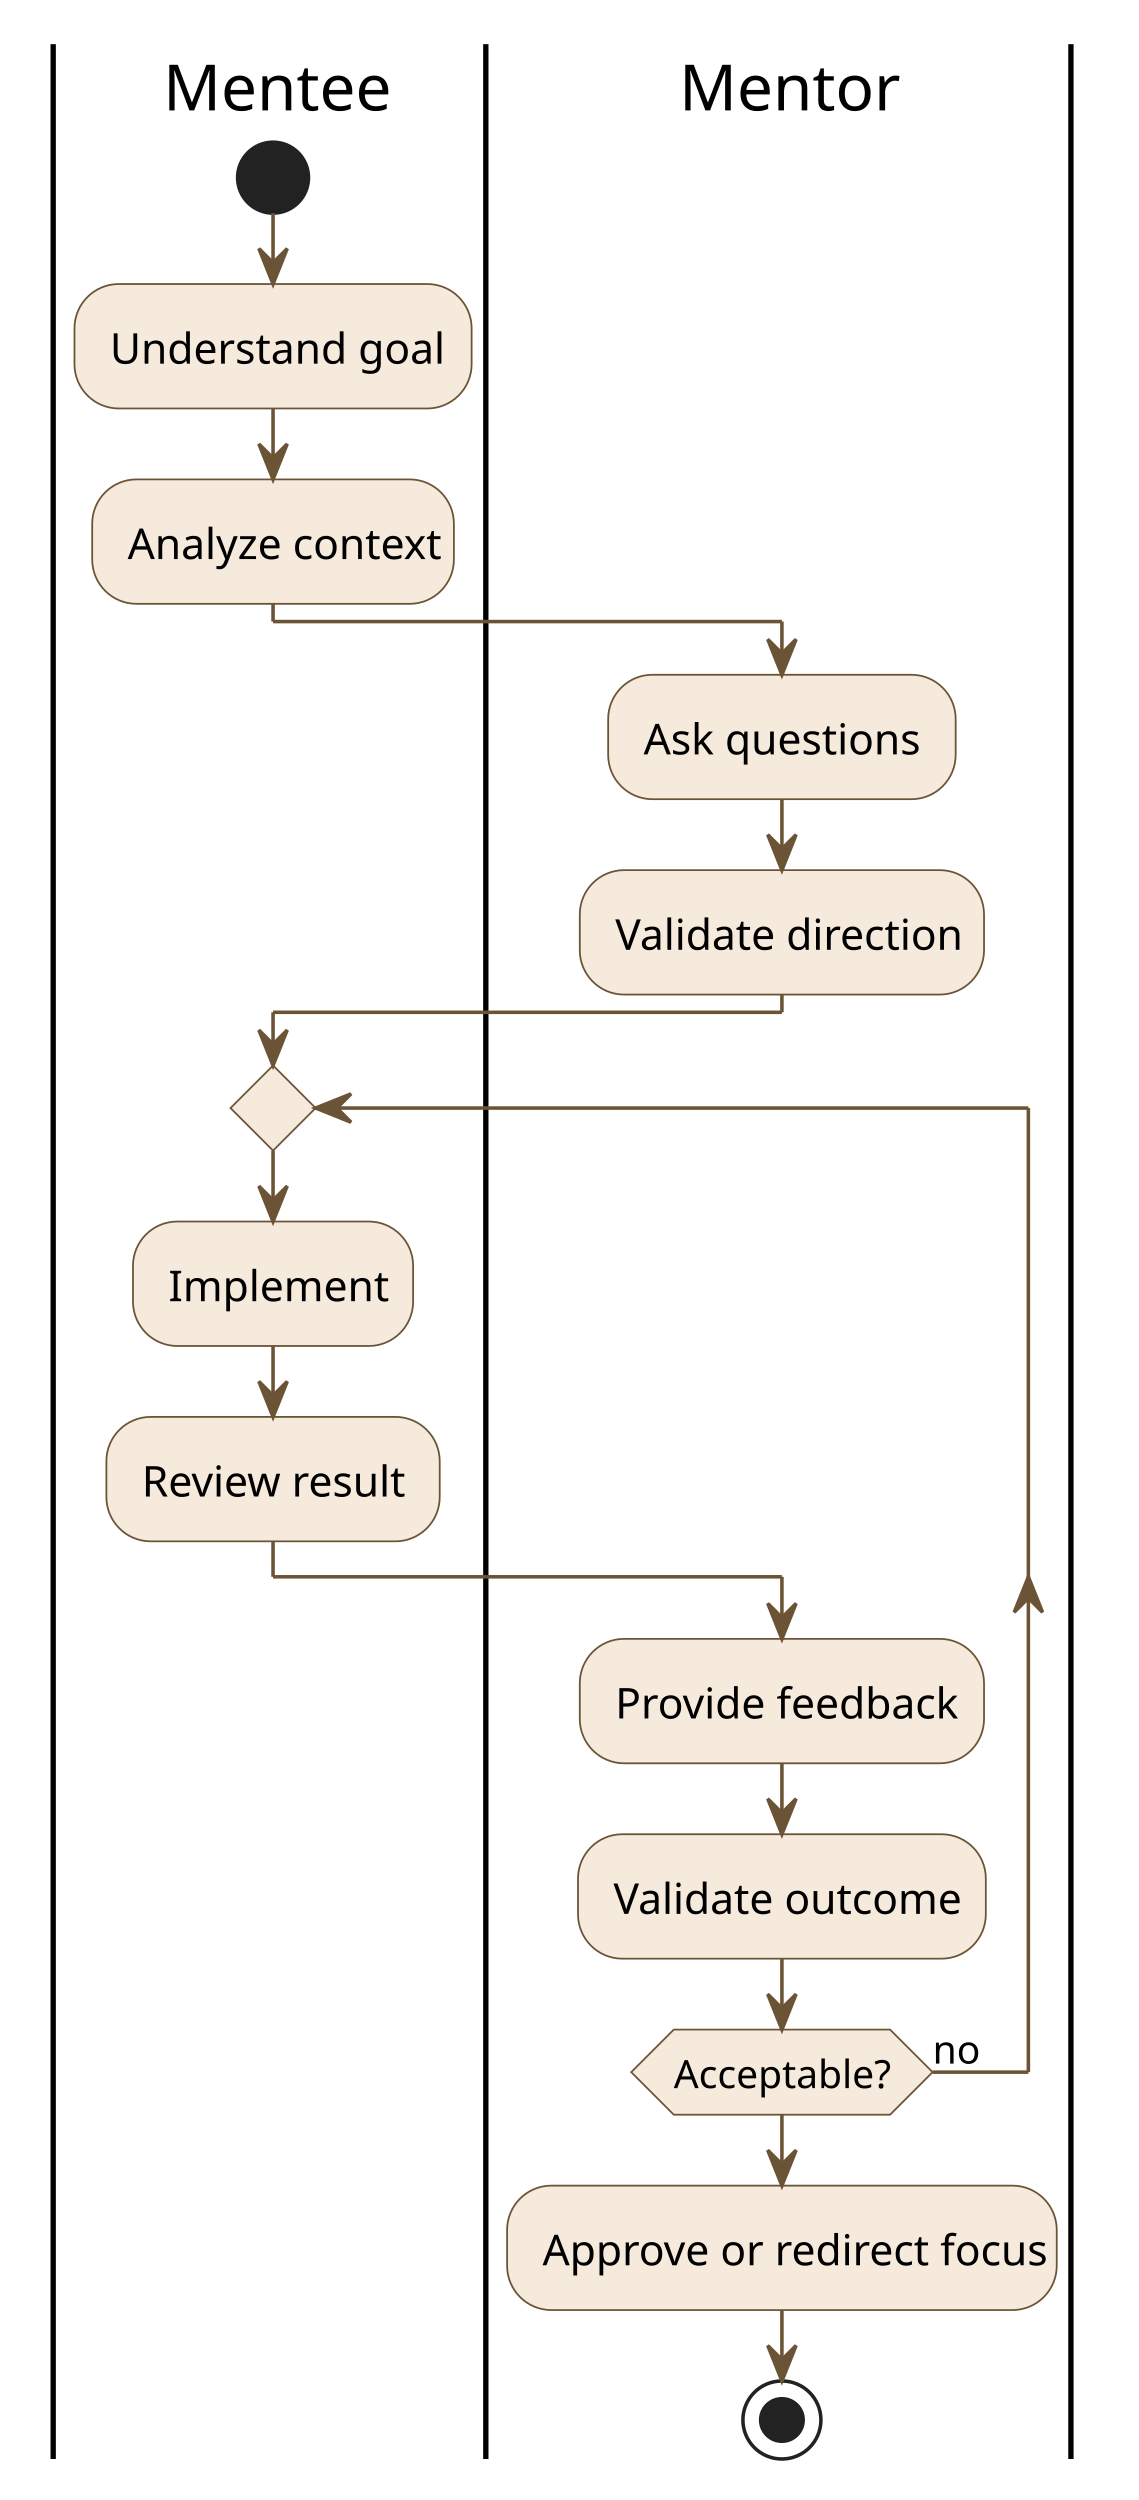
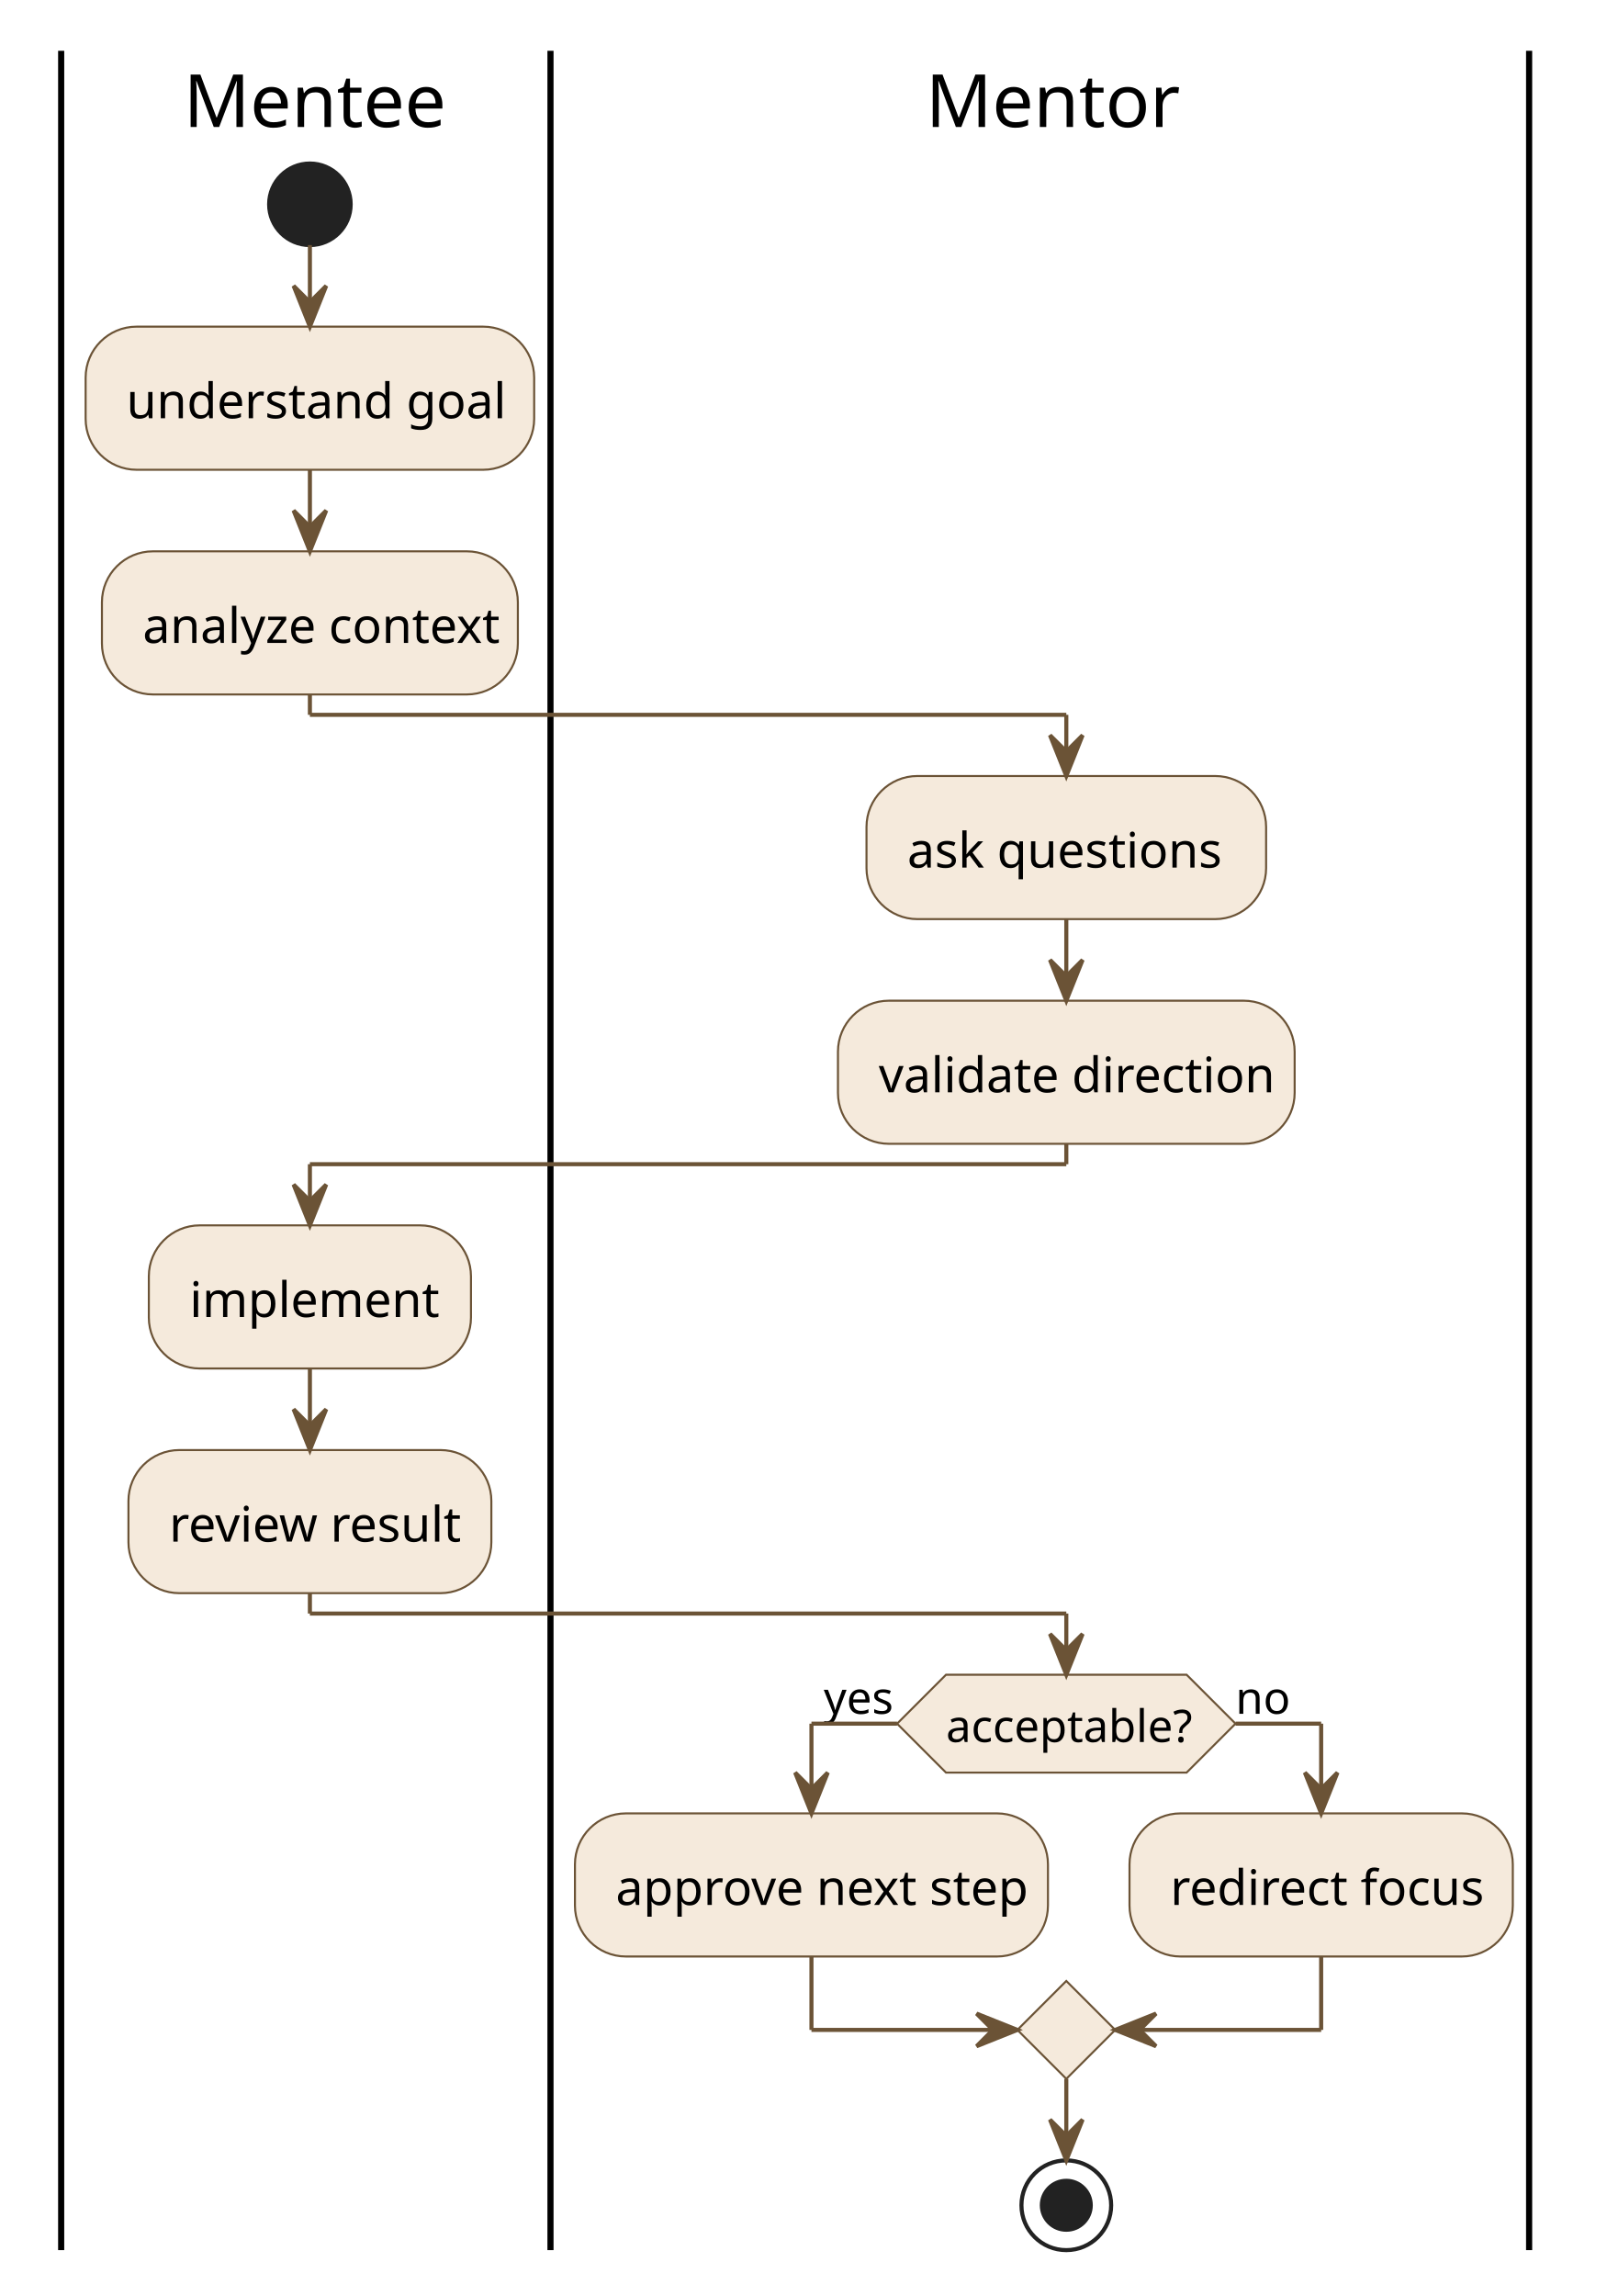
- <svg xmlns="http://www.w3.org/2000/svg" contentStyleType="text/css" height="705px" preserveAspectRatio="none" style="width:321px;height:705px;background:#FFFFFF;" version="1.1" viewBox="0 0 321 705" width="321px" zoomAndPan="magnify">
+ <svg xmlns="http://www.w3.org/2000/svg" contentStyleType="text/css" height="563px" preserveAspectRatio="none" style="width:394px;height:563px;background:#FFFFFF;" version="1.1" viewBox="0 0 394 563" width="394px" zoomAndPan="magnify">
  <defs />
  <g>
-     <rect fill="none" height="22.641" style="stroke:none;stroke-width:1.0;" width="288.5" x="15" y="12.455" />
-     <ellipse cx="77" cy="50.096" fill="#222222" rx="10" ry="10" style="stroke:#222222;stroke-width:1.0;" />
-     <rect fill="#F5EADC" height="35.094" rx="12.5" ry="12.5" style="stroke:#6B5336;stroke-width:0.5;" width="112" x="21" y="80.096" />
-     <text fill="#000000" font-family="sans-serif" font-size="12" lengthAdjust="spacing" textLength="92" x="31" y="102.553">Understand goal</text>
-     <rect fill="#F5EADC" height="35.094" rx="12.5" ry="12.5" style="stroke:#6B5336;stroke-width:0.5;" width="102" x="26" y="135.19" />
-     <text fill="#000000" font-family="sans-serif" font-size="12" lengthAdjust="spacing" textLength="82" x="36" y="157.647">Analyze context</text>
-     <rect fill="#F5EADC" height="35.094" rx="12.5" ry="12.5" style="stroke:#6B5336;stroke-width:0.5;" width="79" x="37.5" y="344.471" />
-     <text fill="#000000" font-family="sans-serif" font-size="12" lengthAdjust="spacing" textLength="59" x="47.5" y="366.928">Implement</text>
-     <rect fill="#F5EADC" height="35.094" rx="12.5" ry="12.5" style="stroke:#6B5336;stroke-width:0.5;" width="94" x="30" y="399.565" />
-     <text fill="#000000" font-family="sans-serif" font-size="12" lengthAdjust="spacing" textLength="74" x="40" y="422.022">Review result</text>
-     <polygon fill="#F5EADC" points="77,300.471,89,312.471,77,324.471,65,312.471,77,300.471" style="stroke:#6B5336;stroke-width:0.5;" />
-     <line style="stroke:#000000;stroke-width:1.5;" x1="15" x2="15" y1="12.455" y2="693.439" />
-     <rect fill="#F5EADC" height="35.094" rx="12.5" ry="12.5" style="stroke:#6B5336;stroke-width:0.5;" width="98" x="171.5" y="190.283" />
-     <text fill="#000000" font-family="sans-serif" font-size="12" lengthAdjust="spacing" textLength="78" x="181.5" y="212.74">Ask questions</text>
-     <rect fill="#F5EADC" height="35.094" rx="12.5" ry="12.5" style="stroke:#6B5336;stroke-width:0.5;" width="114" x="163.5" y="245.377" />
-     <text fill="#000000" font-family="sans-serif" font-size="12" lengthAdjust="spacing" textLength="94" x="173.5" y="267.834">Validate direction</text>
-     <rect fill="#F5EADC" height="35.094" rx="12.5" ry="12.5" style="stroke:#6B5336;stroke-width:0.5;" width="114" x="163.5" y="462.158" />
-     <text fill="#000000" font-family="sans-serif" font-size="12" lengthAdjust="spacing" textLength="94" x="173.5" y="484.615">Provide feedback</text>
-     <rect fill="#F5EADC" height="35.094" rx="12.5" ry="12.5" style="stroke:#6B5336;stroke-width:0.5;" width="115" x="163" y="517.252" />
-     <text fill="#000000" font-family="sans-serif" font-size="12" lengthAdjust="spacing" textLength="95" x="173" y="539.709">Validate outcome</text>
-     <polygon fill="#F5EADC" points="190,572.346,251,572.346,263,584.346,251,596.346,190,596.346,178,584.346,190,572.346" style="stroke:#6B5336;stroke-width:0.5;" />
-     <text fill="#000000" font-family="sans-serif" font-size="11" lengthAdjust="spacing" textLength="61" x="190" y="588.847">Acceptable?</text>
-     <text fill="#000000" font-family="sans-serif" font-size="11" lengthAdjust="spacing" textLength="12" x="263" y="581.929">no</text>
-     <rect fill="#F5EADC" height="35.094" rx="12.5" ry="12.5" style="stroke:#6B5336;stroke-width:0.5;" width="155" x="143" y="616.346" />
-     <text fill="#000000" font-family="sans-serif" font-size="12" lengthAdjust="spacing" textLength="135" x="153" y="638.803">Approve or redirect focus</text>
-     <ellipse cx="220.5" cy="682.439" fill="none" rx="11" ry="11" style="stroke:#222222;stroke-width:1.0;" />
-     <ellipse cx="220.5" cy="682.439" fill="#222222" rx="6" ry="6" style="stroke:#222222;stroke-width:1.0;" />
-     <line style="stroke:#000000;stroke-width:1.5;" x1="137" x2="137" y1="12.455" y2="693.439" />
-     <line style="stroke:#000000;stroke-width:1.5;" x1="302" x2="302" y1="12.455" y2="693.439" />
-     <line style="stroke:#6B5336;stroke-width:1.0;" x1="77" x2="77" y1="60.096" y2="80.096" />
-     <polygon fill="#6B5336" points="73,70.096,77,80.096,81,70.096,77,74.096" style="stroke:#6B5336;stroke-width:1.0;" />
-     <line style="stroke:#6B5336;stroke-width:1.0;" x1="77" x2="77" y1="115.189" y2="135.19" />
-     <polygon fill="#6B5336" points="73,125.189,77,135.19,81,125.189,77,129.19" style="stroke:#6B5336;stroke-width:1.0;" />
-     <line style="stroke:#6B5336;stroke-width:1.0;" x1="77" x2="77" y1="379.565" y2="399.565" />
-     <polygon fill="#6B5336" points="73,389.565,77,399.565,81,389.565,77,393.565" style="stroke:#6B5336;stroke-width:1.0;" />
-     <line style="stroke:#6B5336;stroke-width:1.0;" x1="77" x2="77" y1="324.471" y2="344.471" />
-     <polygon fill="#6B5336" points="73,334.471,77,344.471,81,334.471,77,338.471" style="stroke:#6B5336;stroke-width:1.0;" />
-     <line style="stroke:#6B5336;stroke-width:1.0;" x1="220.5" x2="220.5" y1="225.377" y2="245.377" />
-     <polygon fill="#6B5336" points="216.5,235.377,220.5,245.377,224.5,235.377,220.5,239.377" style="stroke:#6B5336;stroke-width:1.0;" />
-     <line style="stroke:#6B5336;stroke-width:1.0;" x1="220.5" x2="220.5" y1="497.252" y2="517.252" />
-     <polygon fill="#6B5336" points="216.5,507.252,220.5,517.252,224.5,507.252,220.5,511.252" style="stroke:#6B5336;stroke-width:1.0;" />
-     <line style="stroke:#6B5336;stroke-width:1.0;" x1="220.5" x2="220.5" y1="552.346" y2="572.346" />
-     <polygon fill="#6B5336" points="216.5,562.346,220.5,572.346,224.5,562.346,220.5,566.346" style="stroke:#6B5336;stroke-width:1.0;" />
-     <line style="stroke:#6B5336;stroke-width:1.0;" x1="220.5" x2="220.5" y1="596.346" y2="616.346" />
-     <polygon fill="#6B5336" points="216.5,606.346,220.5,616.346,224.5,606.346,220.5,610.346" style="stroke:#6B5336;stroke-width:1.0;" />
-     <line style="stroke:#6B5336;stroke-width:1.0;" x1="220.5" x2="220.5" y1="651.439" y2="671.439" />
-     <polygon fill="#6B5336" points="216.5,661.439,220.5,671.439,224.5,661.439,220.5,665.439" style="stroke:#6B5336;stroke-width:1.0;" />
-     <line style="stroke:#6B5336;stroke-width:1.0;" x1="77" x2="77" y1="170.283" y2="175.283" />
-     <line style="stroke:#6B5336;stroke-width:1.0;" x1="77" x2="220.5" y1="175.283" y2="175.283" />
-     <line style="stroke:#6B5336;stroke-width:1.0;" x1="220.5" x2="220.5" y1="175.283" y2="190.283" />
-     <polygon fill="#6B5336" points="216.5,180.283,220.5,190.283,224.5,180.283,220.5,184.283" style="stroke:#6B5336;stroke-width:1.0;" />
-     <line style="stroke:#6B5336;stroke-width:1.0;" x1="77" x2="77" y1="434.658" y2="444.658" />
-     <line style="stroke:#6B5336;stroke-width:1.0;" x1="77" x2="220.5" y1="444.658" y2="444.658" />
-     <line style="stroke:#6B5336;stroke-width:1.0;" x1="220.5" x2="220.5" y1="444.658" y2="462.158" />
-     <polygon fill="#6B5336" points="216.5,452.158,220.5,462.158,224.5,452.158,220.5,456.158" style="stroke:#6B5336;stroke-width:1.0;" />
-     <line style="stroke:#6B5336;stroke-width:1.0;" x1="263" x2="290" y1="584.346" y2="584.346" />
-     <polygon fill="#6B5336" points="286,454.658,290,444.658,294,454.658,290,450.658" style="stroke:#6B5336;stroke-width:1.0;" />
-     <line style="stroke:#6B5336;stroke-width:1.0;" x1="290" x2="290" y1="312.471" y2="584.346" />
-     <line style="stroke:#6B5336;stroke-width:1.0;" x1="290" x2="89" y1="312.471" y2="312.471" />
-     <polygon fill="#6B5336" points="99,308.471,89,312.471,99,316.471,95,312.471" style="stroke:#6B5336;stroke-width:1.0;" />
-     <line style="stroke:#6B5336;stroke-width:1.0;" x1="220.5" x2="220.5" y1="280.471" y2="285.471" />
-     <line style="stroke:#6B5336;stroke-width:1.0;" x1="220.5" x2="77" y1="285.471" y2="285.471" />
-     <line style="stroke:#6B5336;stroke-width:1.0;" x1="77" x2="77" y1="285.471" y2="300.471" />
-     <polygon fill="#6B5336" points="73,290.471,77,300.471,81,290.471,77,294.471" style="stroke:#6B5336;stroke-width:1.0;" />
-     <text fill="#000000" font-family="sans-serif" font-size="18" lengthAdjust="spacing" textLength="60" x="46" y="31.141">Mentee</text>
-     <text fill="#000000" font-family="sans-serif" font-size="18" lengthAdjust="spacing" textLength="56" x="191.5" y="31.141">Mentor</text>
+     <rect fill="none" height="22.641" style="stroke:none;stroke-width:1.0;" width="361.5" x="15" y="12.455" />
+     <ellipse cx="76" cy="50.096" fill="#222222" rx="10" ry="10" style="stroke:#222222;stroke-width:1.0;" />
+     <rect fill="#F5EADC" height="35.094" rx="12.5" ry="12.5" style="stroke:#6B5336;stroke-width:0.5;" width="110" x="21" y="80.096" />
+     <text fill="#000000" font-family="sans-serif" font-size="12" lengthAdjust="spacing" textLength="90" x="31" y="102.553">understand goal</text>
+     <rect fill="#F5EADC" height="35.094" rx="12.5" ry="12.5" style="stroke:#6B5336;stroke-width:0.5;" width="102" x="25" y="135.19" />
+     <text fill="#000000" font-family="sans-serif" font-size="12" lengthAdjust="spacing" textLength="82" x="35" y="157.647">analyze context</text>
+     <rect fill="#F5EADC" height="35.094" rx="12.5" ry="12.5" style="stroke:#6B5336;stroke-width:0.5;" width="79" x="36.5" y="300.471" />
+     <text fill="#000000" font-family="sans-serif" font-size="12" lengthAdjust="spacing" textLength="59" x="46.5" y="322.928">implement</text>
+     <rect fill="#F5EADC" height="35.094" rx="12.5" ry="12.5" style="stroke:#6B5336;stroke-width:0.5;" width="89" x="31.5" y="355.565" />
+     <text fill="#000000" font-family="sans-serif" font-size="12" lengthAdjust="spacing" textLength="69" x="41.5" y="378.022">review result</text>
+     <line style="stroke:#000000;stroke-width:1.5;" x1="15" x2="15" y1="12.455" y2="551.752" />
+     <rect fill="#F5EADC" height="35.094" rx="12.5" ry="12.5" style="stroke:#6B5336;stroke-width:0.5;" width="98" x="212.5" y="190.283" />
+     <text fill="#000000" font-family="sans-serif" font-size="12" lengthAdjust="spacing" textLength="78" x="222.5" y="212.74">ask questions</text>
+     <rect fill="#F5EADC" height="35.094" rx="12.5" ry="12.5" style="stroke:#6B5336;stroke-width:0.5;" width="112" x="205.5" y="245.377" />
+     <text fill="#000000" font-family="sans-serif" font-size="12" lengthAdjust="spacing" textLength="92" x="215.5" y="267.834">validate direction</text>
+     <polygon fill="#F5EADC" points="232,410.658,291,410.658,303,422.658,291,434.658,232,434.658,220,422.658,232,410.658" style="stroke:#6B5336;stroke-width:0.5;" />
+     <text fill="#000000" font-family="sans-serif" font-size="11" lengthAdjust="spacing" textLength="59" x="232" y="427.159">acceptable?</text>
+     <text fill="#000000" font-family="sans-serif" font-size="11" lengthAdjust="spacing" textLength="18" x="202" y="420.241">yes</text>
+     <text fill="#000000" font-family="sans-serif" font-size="11" lengthAdjust="spacing" textLength="12" x="303" y="420.241">no</text>
+     <rect fill="#F5EADC" height="35.094" rx="12.5" ry="12.5" style="stroke:#6B5336;stroke-width:0.5;" width="116" x="141" y="444.658" />
+     <text fill="#000000" font-family="sans-serif" font-size="12" lengthAdjust="spacing" textLength="96" x="151" y="467.115">approve next step</text>
+     <rect fill="#F5EADC" height="35.094" rx="12.5" ry="12.5" style="stroke:#6B5336;stroke-width:0.5;" width="94" x="277" y="444.658" />
+     <text fill="#000000" font-family="sans-serif" font-size="12" lengthAdjust="spacing" textLength="74" x="287" y="467.115">redirect focus</text>
+     <polygon fill="#F5EADC" points="261.5,485.752,273.5,497.752,261.5,509.752,249.5,497.752,261.5,485.752" style="stroke:#6B5336;stroke-width:0.5;" />
+     <ellipse cx="261.5" cy="540.752" fill="none" rx="11" ry="11" style="stroke:#222222;stroke-width:1.0;" />
+     <ellipse cx="261.5" cy="540.752" fill="#222222" rx="6" ry="6" style="stroke:#222222;stroke-width:1.0;" />
+     <line style="stroke:#000000;stroke-width:1.5;" x1="135" x2="135" y1="12.455" y2="551.752" />
+     <line style="stroke:#000000;stroke-width:1.5;" x1="375" x2="375" y1="12.455" y2="551.752" />
+     <line style="stroke:#6B5336;stroke-width:1.0;" x1="76" x2="76" y1="60.096" y2="80.096" />
+     <polygon fill="#6B5336" points="72,70.096,76,80.096,80,70.096,76,74.096" style="stroke:#6B5336;stroke-width:1.0;" />
+     <line style="stroke:#6B5336;stroke-width:1.0;" x1="76" x2="76" y1="115.189" y2="135.19" />
+     <polygon fill="#6B5336" points="72,125.189,76,135.19,80,125.189,76,129.19" style="stroke:#6B5336;stroke-width:1.0;" />
+     <line style="stroke:#6B5336;stroke-width:1.0;" x1="76" x2="76" y1="335.565" y2="355.565" />
+     <polygon fill="#6B5336" points="72,345.565,76,355.565,80,345.565,76,349.565" style="stroke:#6B5336;stroke-width:1.0;" />
+     <line style="stroke:#6B5336;stroke-width:1.0;" x1="261.5" x2="261.5" y1="225.377" y2="245.377" />
+     <polygon fill="#6B5336" points="257.5,235.377,261.5,245.377,265.5,235.377,261.5,239.377" style="stroke:#6B5336;stroke-width:1.0;" />
+     <line style="stroke:#6B5336;stroke-width:1.0;" x1="220" x2="199" y1="422.658" y2="422.658" />
+     <line style="stroke:#6B5336;stroke-width:1.0;" x1="199" x2="199" y1="422.658" y2="444.658" />
+     <polygon fill="#6B5336" points="195,434.658,199,444.658,203,434.658,199,438.658" style="stroke:#6B5336;stroke-width:1.0;" />
+     <line style="stroke:#6B5336;stroke-width:1.0;" x1="303" x2="324" y1="422.658" y2="422.658" />
+     <line style="stroke:#6B5336;stroke-width:1.0;" x1="324" x2="324" y1="422.658" y2="444.658" />
+     <polygon fill="#6B5336" points="320,434.658,324,444.658,328,434.658,324,438.658" style="stroke:#6B5336;stroke-width:1.0;" />
+     <line style="stroke:#6B5336;stroke-width:1.0;" x1="199" x2="199" y1="479.752" y2="497.752" />
+     <line style="stroke:#6B5336;stroke-width:1.0;" x1="199" x2="249.5" y1="497.752" y2="497.752" />
+     <polygon fill="#6B5336" points="239.5,493.752,249.5,497.752,239.5,501.752,243.5,497.752" style="stroke:#6B5336;stroke-width:1.0;" />
+     <line style="stroke:#6B5336;stroke-width:1.0;" x1="324" x2="324" y1="479.752" y2="497.752" />
+     <line style="stroke:#6B5336;stroke-width:1.0;" x1="324" x2="273.5" y1="497.752" y2="497.752" />
+     <polygon fill="#6B5336" points="283.5,493.752,273.5,497.752,283.5,501.752,279.5,497.752" style="stroke:#6B5336;stroke-width:1.0;" />
+     <line style="stroke:#6B5336;stroke-width:1.0;" x1="261.5" x2="261.5" y1="509.752" y2="529.752" />
+     <polygon fill="#6B5336" points="257.5,519.752,261.5,529.752,265.5,519.752,261.5,523.752" style="stroke:#6B5336;stroke-width:1.0;" />
+     <line style="stroke:#6B5336;stroke-width:1.0;" x1="76" x2="76" y1="170.283" y2="175.283" />
+     <line style="stroke:#6B5336;stroke-width:1.0;" x1="76" x2="261.5" y1="175.283" y2="175.283" />
+     <line style="stroke:#6B5336;stroke-width:1.0;" x1="261.5" x2="261.5" y1="175.283" y2="190.283" />
+     <polygon fill="#6B5336" points="257.5,180.283,261.5,190.283,265.5,180.283,261.5,184.283" style="stroke:#6B5336;stroke-width:1.0;" />
+     <line style="stroke:#6B5336;stroke-width:1.0;" x1="261.5" x2="261.5" y1="280.471" y2="285.471" />
+     <line style="stroke:#6B5336;stroke-width:1.0;" x1="261.5" x2="76" y1="285.471" y2="285.471" />
+     <line style="stroke:#6B5336;stroke-width:1.0;" x1="76" x2="76" y1="285.471" y2="300.471" />
+     <polygon fill="#6B5336" points="72,290.471,76,300.471,80,290.471,76,294.471" style="stroke:#6B5336;stroke-width:1.0;" />
+     <line style="stroke:#6B5336;stroke-width:1.0;" x1="76" x2="76" y1="390.658" y2="395.658" />
+     <line style="stroke:#6B5336;stroke-width:1.0;" x1="76" x2="261.5" y1="395.658" y2="395.658" />
+     <line style="stroke:#6B5336;stroke-width:1.0;" x1="261.5" x2="261.5" y1="395.658" y2="410.658" />
+     <polygon fill="#6B5336" points="257.5,400.658,261.5,410.658,265.5,400.658,261.5,404.658" style="stroke:#6B5336;stroke-width:1.0;" />
+     <text fill="#000000" font-family="sans-serif" font-size="18" lengthAdjust="spacing" textLength="60" x="45" y="31.141">Mentee</text>
+     <text fill="#000000" font-family="sans-serif" font-size="18" lengthAdjust="spacing" textLength="56" x="227" y="31.141">Mentor</text>
  </g>
</svg>
